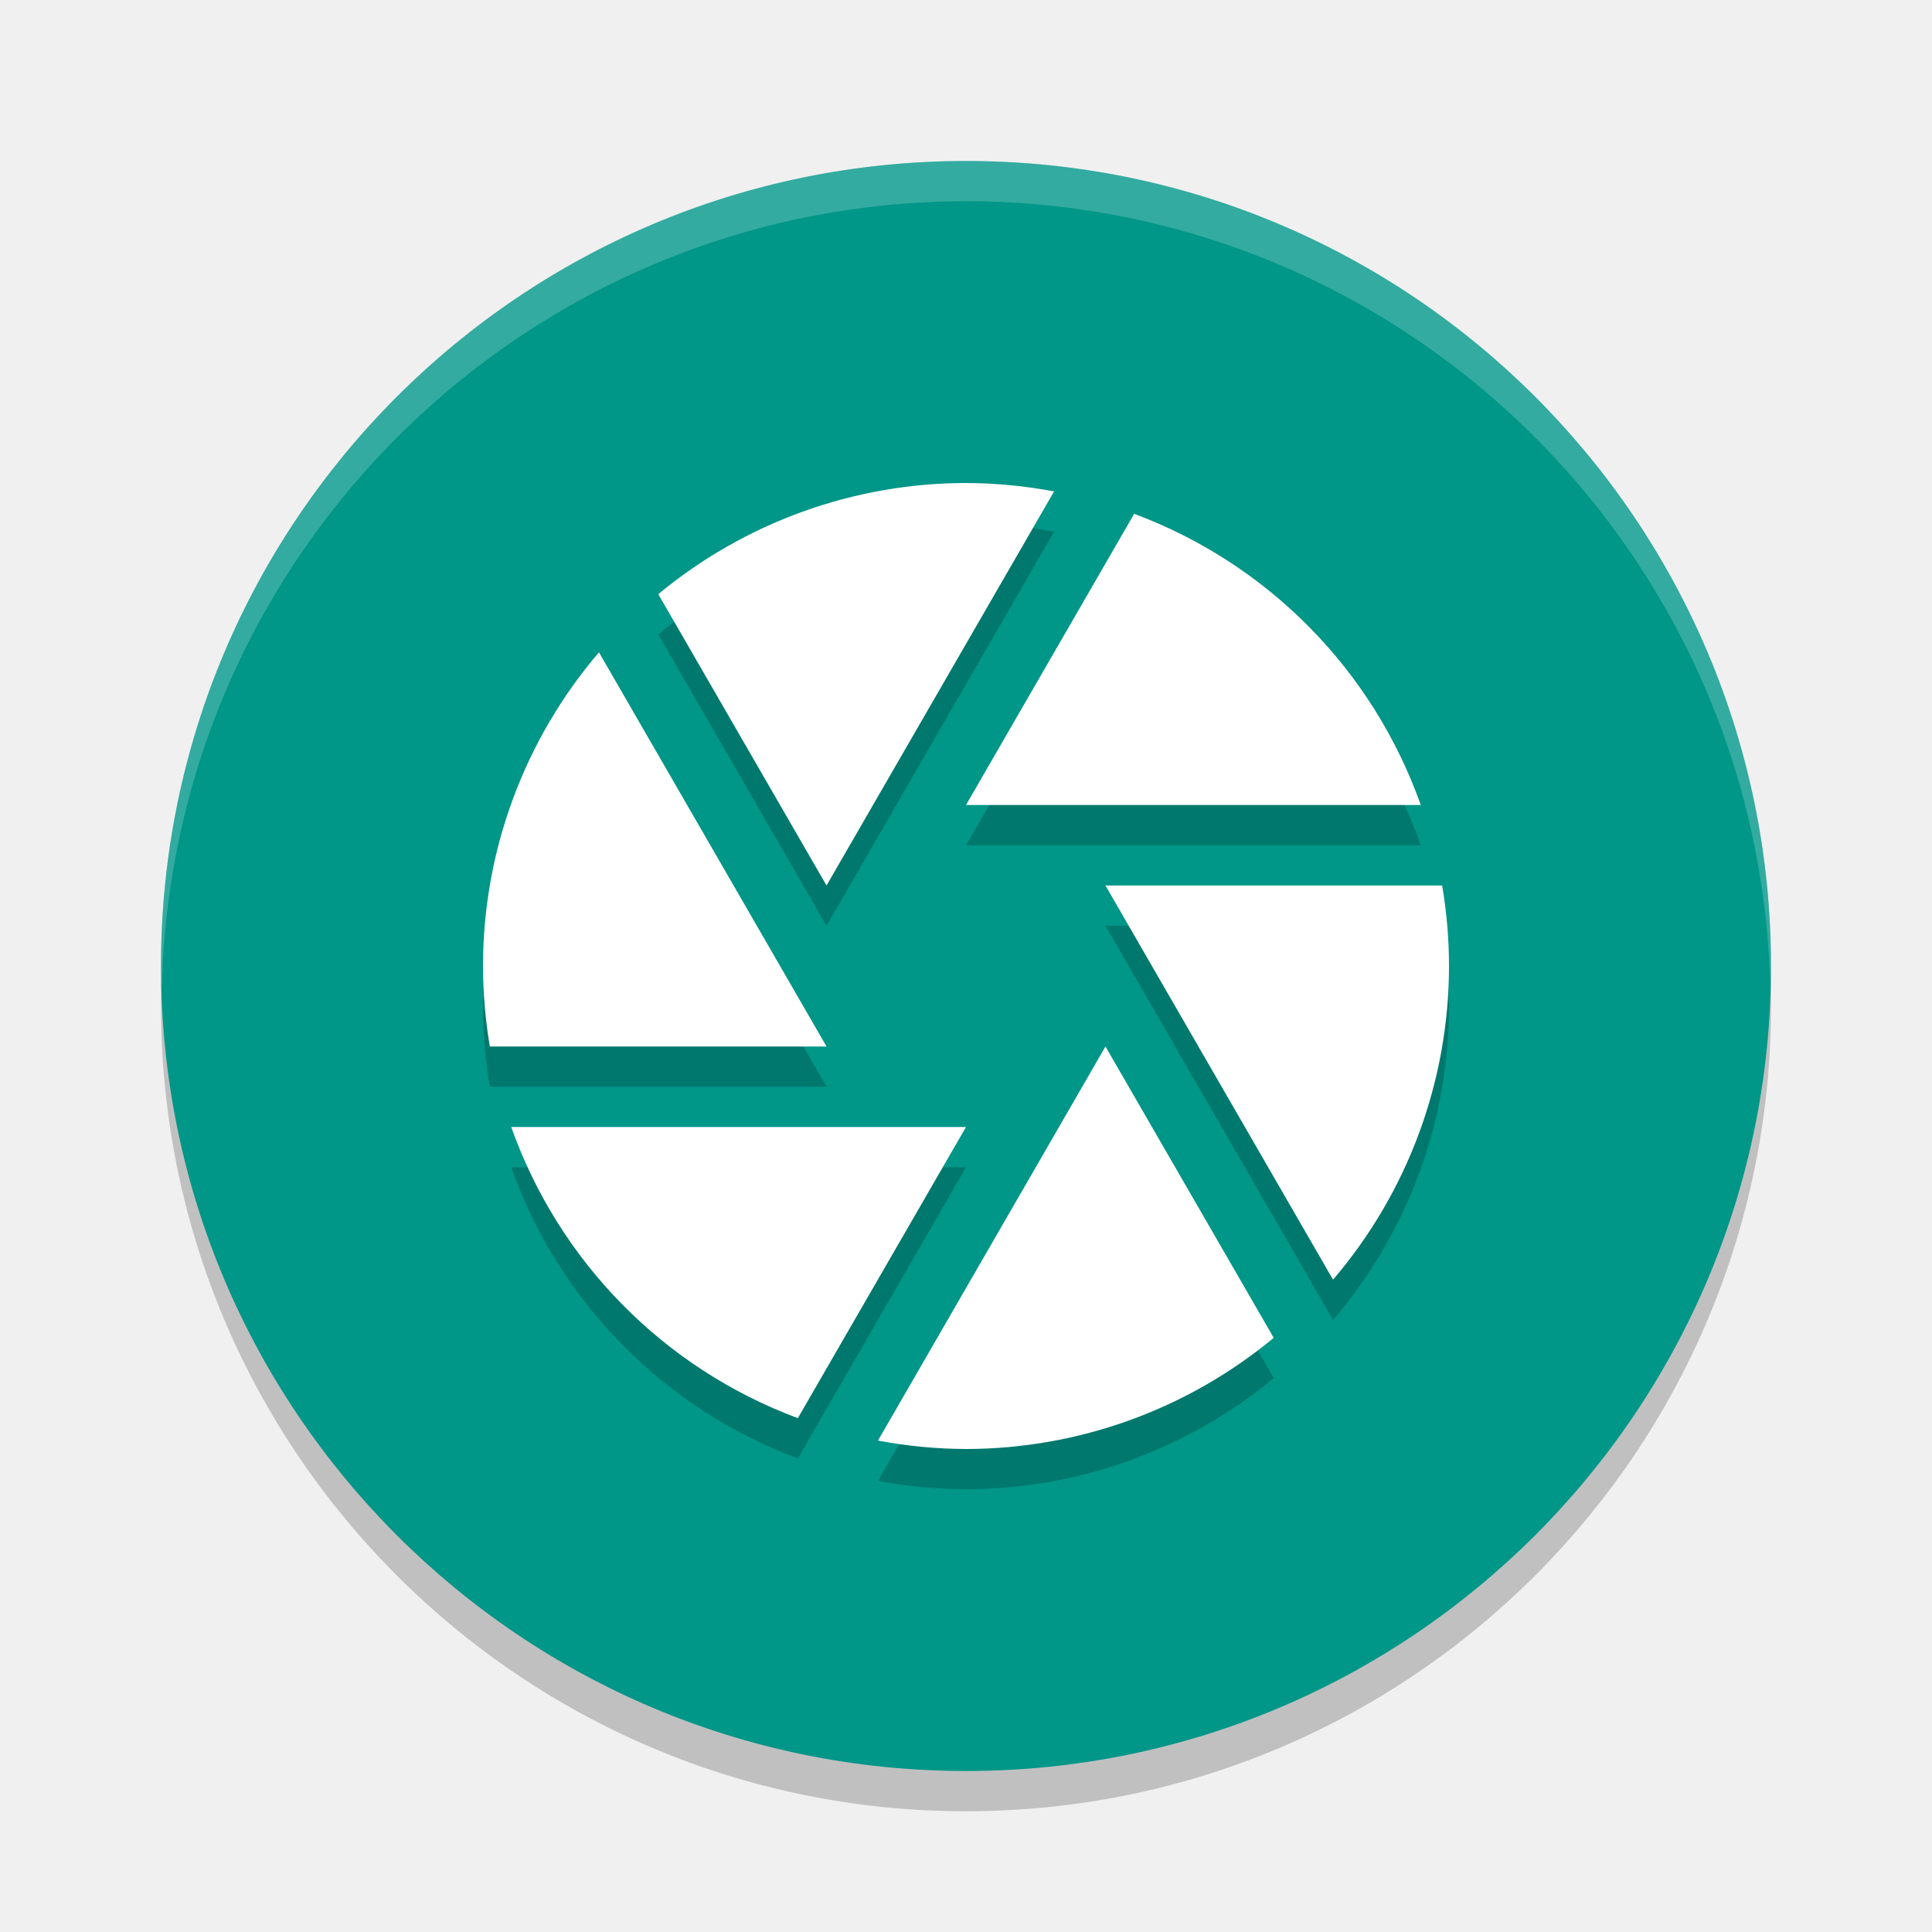
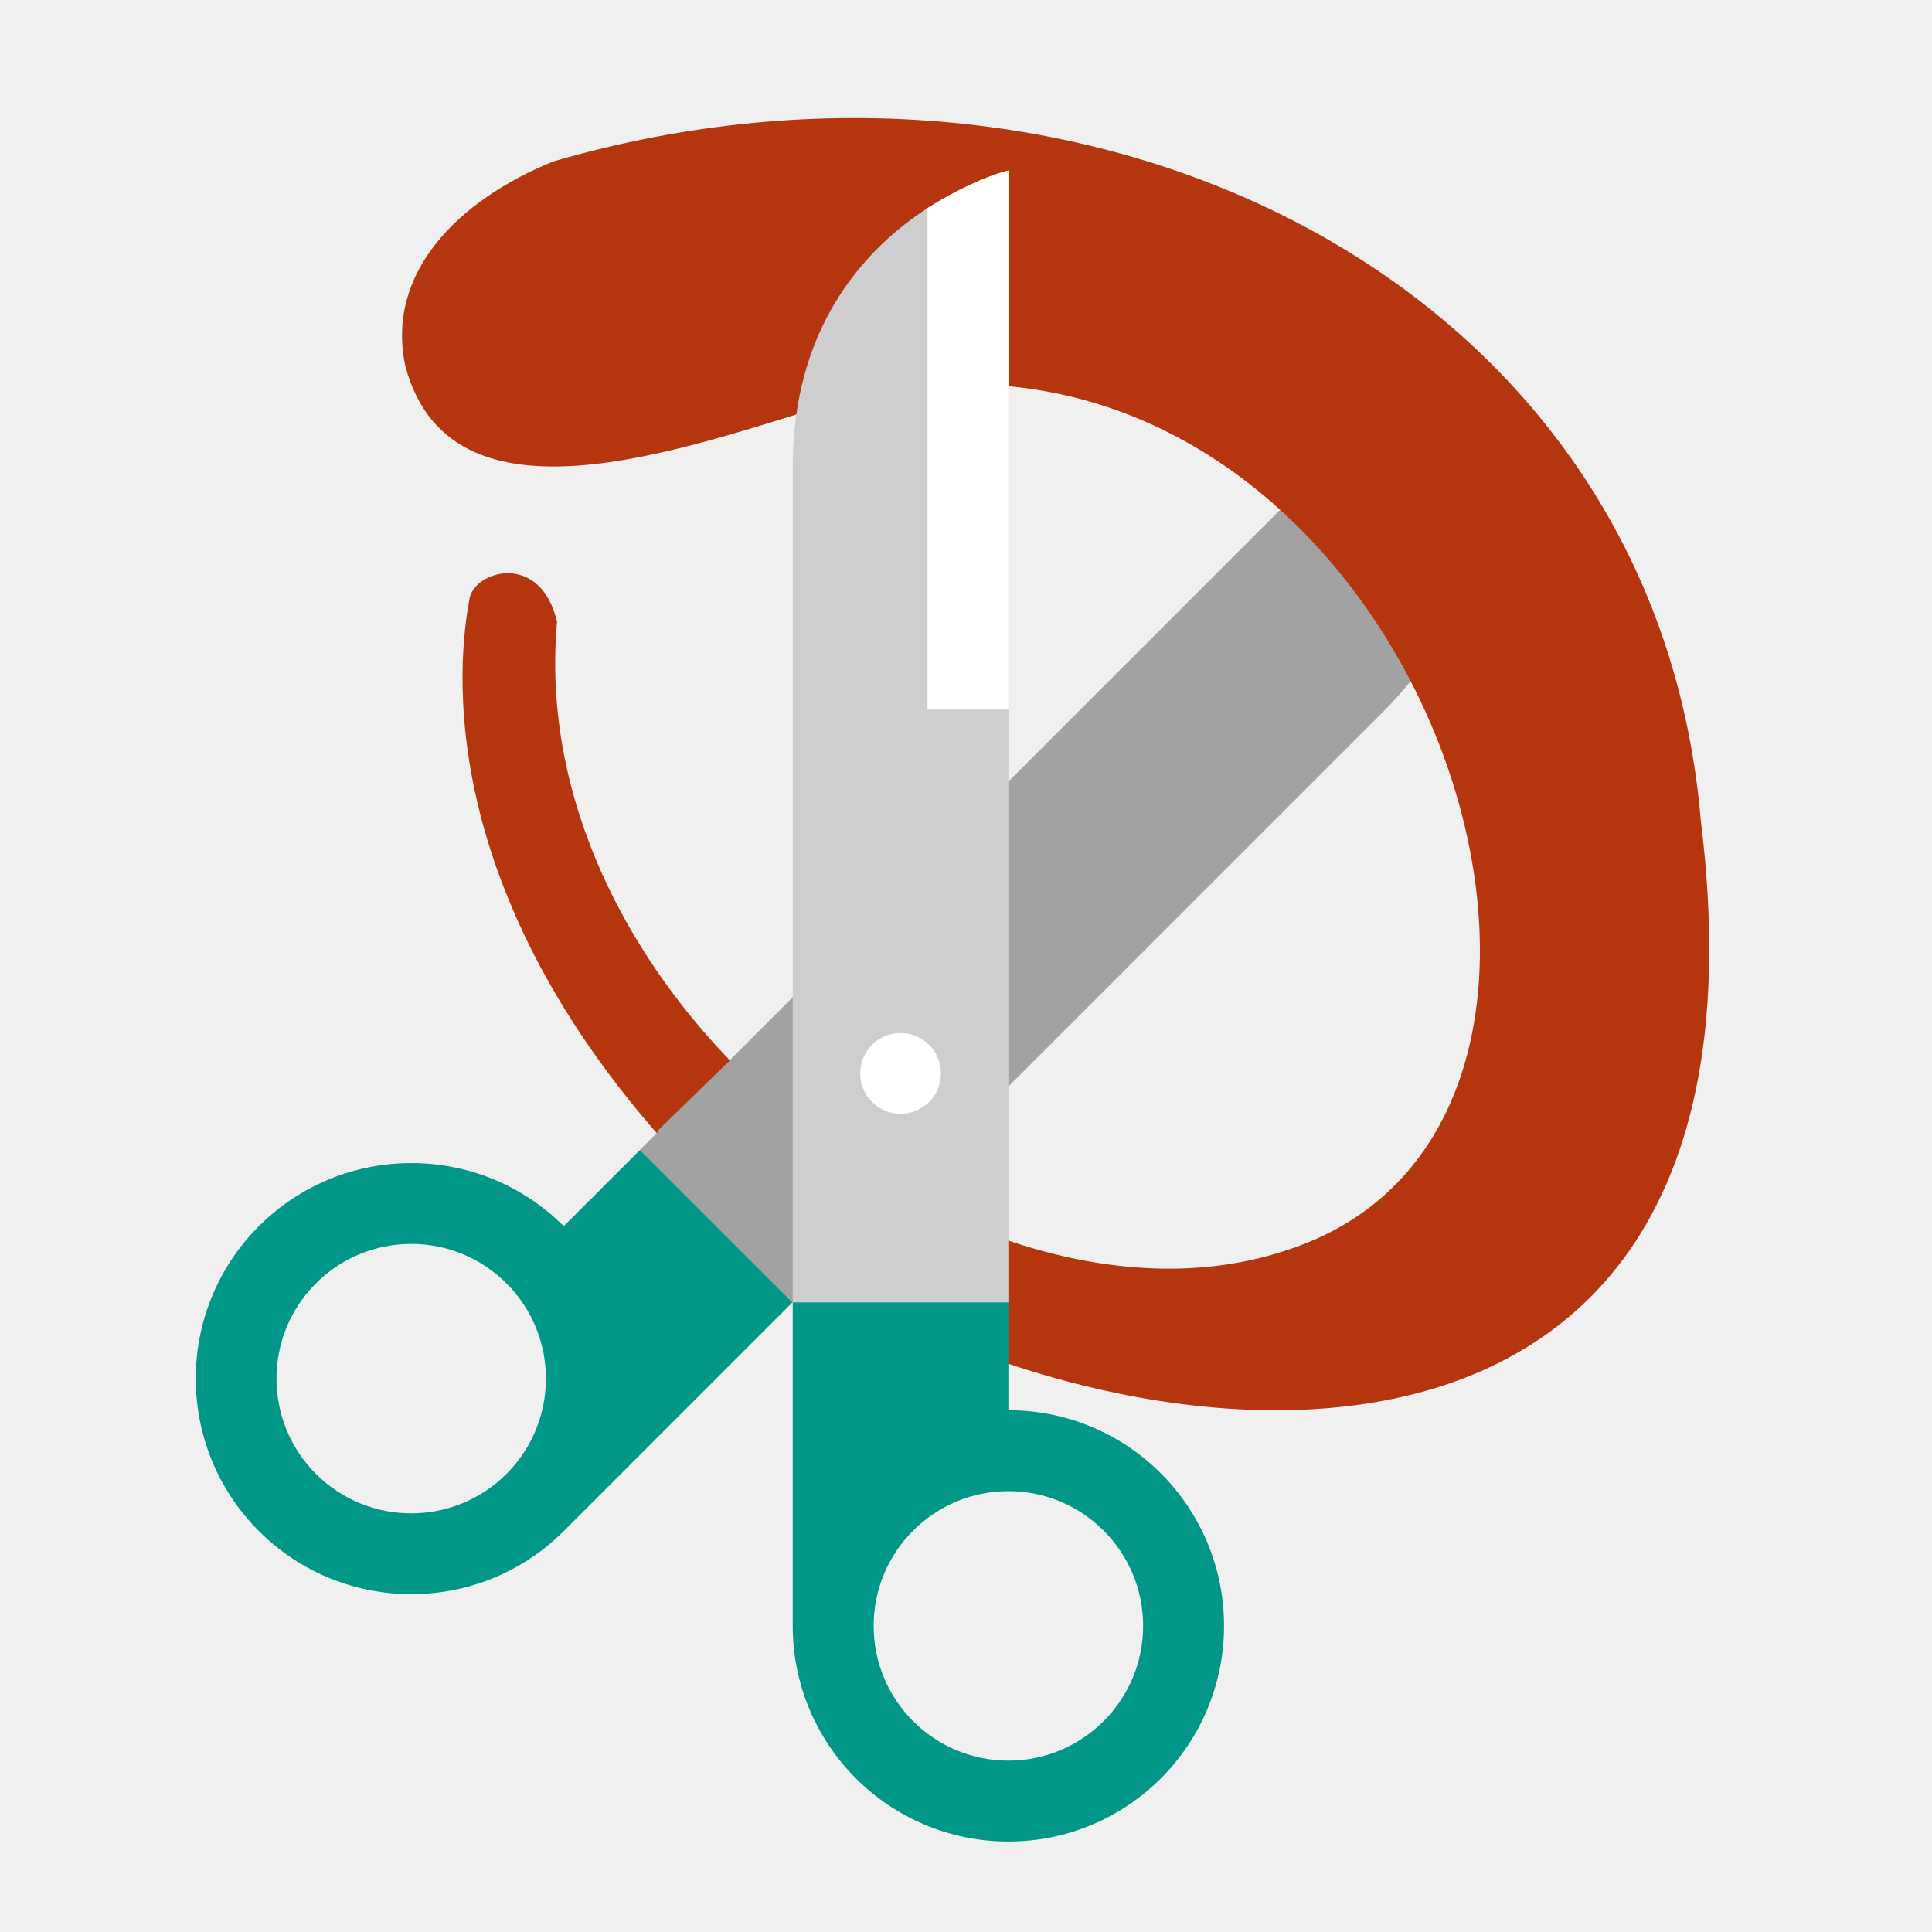
- <svg xmlns="http://www.w3.org/2000/svg" width="48" height="48" version="1">
-   <circle style="opacity:0.2" cx="24" cy="25" r="20" />
-   <circle style="fill:#009688" cx="24" cy="24" r="20" />
-   <path style="opacity:0.2" d="m 24,13 c -2.792,0.003 -5.495,0.98 -7.645,2.762 L 20.535,23 26.188,13.209 C 25.466,13.073 24.734,13.003 24,13 Z M 28.178,13.766 24,21 H 35.299 C 34.112,17.654 31.505,15.005 28.178,13.766 Z M 14.881,17.207 C 13.023,19.379 12.002,22.142 12,25 c 6.88e-4,0.67 0.058,1.339 0.17,2 h 8.365 z M 27.465,23 33.119,32.793 C 34.977,30.621 35.998,27.858 36,25 35.999,24.33 35.942,23.661 35.83,23 Z m 0,4 -5.652,9.791 C 22.534,36.927 23.266,36.997 24,37 c 2.792,-0.003 5.495,-0.98 7.645,-2.762 z m -14.764,2 c 1.187,3.346 3.794,5.995 7.121,7.234 L 24,29 Z" />
-   <path style="fill:#ffffff" d="m 24,12 c -2.792,0.003 -5.495,0.98 -7.645,2.762 L 20.535,22 26.188,12.209 C 25.466,12.073 24.734,12.003 24,12 Z M 28.178,12.766 24,20 H 35.299 C 34.112,16.654 31.505,14.005 28.178,12.766 Z M 14.881,16.207 C 13.023,18.379 12.002,21.142 12,24 c 6.88e-4,0.67 0.058,1.339 0.17,2 h 8.365 z M 27.465,22 33.119,31.793 C 34.977,29.621 35.998,26.858 36,24 c -6.88e-4,-0.67 -0.058,-1.339 -0.17,-2 z m 0,4 -5.652,9.791 C 22.534,35.927 23.266,35.997 24,36 c 2.792,-0.003 5.495,-0.98 7.645,-2.762 z m -14.764,2 c 1.187,3.346 3.794,5.995 7.121,7.234 L 24,28 Z" />
-   <path style="opacity:0.2;fill:#ffffff" d="M 24 4 A 20 20 0 0 0 4 24 A 20 20 0 0 0 4.021 24.582 A 20 20 0 0 1 24 5 A 20 20 0 0 1 43.979 24.418 A 20 20 0 0 0 44 24 A 20 20 0 0 0 24 4 z" />
+ <svg xmlns="http://www.w3.org/2000/svg" width="64" height="64" version="1.1" viewBox="0 0 16.933 16.933">
+   <path d="m5.609 10.079 7.015-7.015s1.002 1.67-0.501 3.174c-1.503 1.503-5.178 5.178-5.178 5.178z" fill="#a2a2a2" stroke-width=".893" />
+   <circle transform="matrix(-.70711 -.70711 -.70711 .70711 0 0)" cx="-12.037" cy="1.153" r=".354" fill="#fffffe" stroke-width=".893" />
+   <path d="m7.457 3.489c-1.266 0.36-3.488 1.283-3.904-0.28-0.176-0.817 0.464-1.457 1.297-1.794 4.662-1.362 9.659 1.02 10.057 5.781 0.864 6.949-6.119 5.575-8.52 3.395-2.707-2.594-2.354-4.885-2.274-5.333 0.032-0.256 0.625-0.432 0.769 0.192-0.301 3.382 3.698 6.408 6.39 5.509 3.607-1.153 1.063-8.626-3.816-7.471z" fill="#b4350e" stroke-width=".893" />
+   <path d="m7.2 11.16c-0.293-0.183-0.589-0.366-0.812-0.569-0.238-0.228-0.425-0.45-0.618-0.673l-0.161 0.161 1.336 1.336z" fill="#a2a2a2" stroke-width=".236" />
+   <g stroke-width=".893">
+     <path d="m8.082 10.332c-0.337-0.187-0.666-0.401-0.971-0.652-0.199-0.164-0.369-0.361-0.548-0.548l-0.804 0.783c0.196 0.226 0.387 0.452 0.629 0.684 0.227 0.206 0.528 0.393 0.826 0.579z" fill="#a2a2a2" />
+     <path d="m6.948 11.381v2.869c0 1.044 0.846 1.89 1.89 1.89 1.044 0 1.89-0.846 1.89-1.89-1e-6 -1.044-0.846-1.89-1.89-1.89v-0.979zm1.89 1.688c0.652 0 1.181 0.529 1.181 1.181s-0.529 1.181-1.181 1.181c-0.652 0-1.181-0.529-1.181-1.181 4e-7 -0.652 0.529-1.181 1.181-1.181z" fill="#009688" />
+     <path d="m8.838 11.415v-9.921s-1.89 0.472-1.89 2.598v7.323z" fill="#cecece" />
+     <circle cx="7.893" cy="9.408" r=".354" fill="#fffffe" />
+     <path d="m8.129 6.219h0.709v-4.724s-0.236 0.04-0.709 0.328z" fill="#fffffe" />
+     <path d="m6.945 11.415-2.004 2.004a1.89 1.89 0 0 1-2.672 0 1.89 1.89 0 0 1 0-2.672 1.89 1.89 0 0 1 2.672 0l0.668-0.668zm-2.506-0.167a1.181 1.181 0 0 0-1.67 0 1.181 1.181 0 0 0-8e-7 1.67 1.181 1.181 0 0 0 1.67 1e-6 1.181 1.181 0 0 0 8e-7 -1.67z" fill="#009688" />
+   </g>
</svg>
